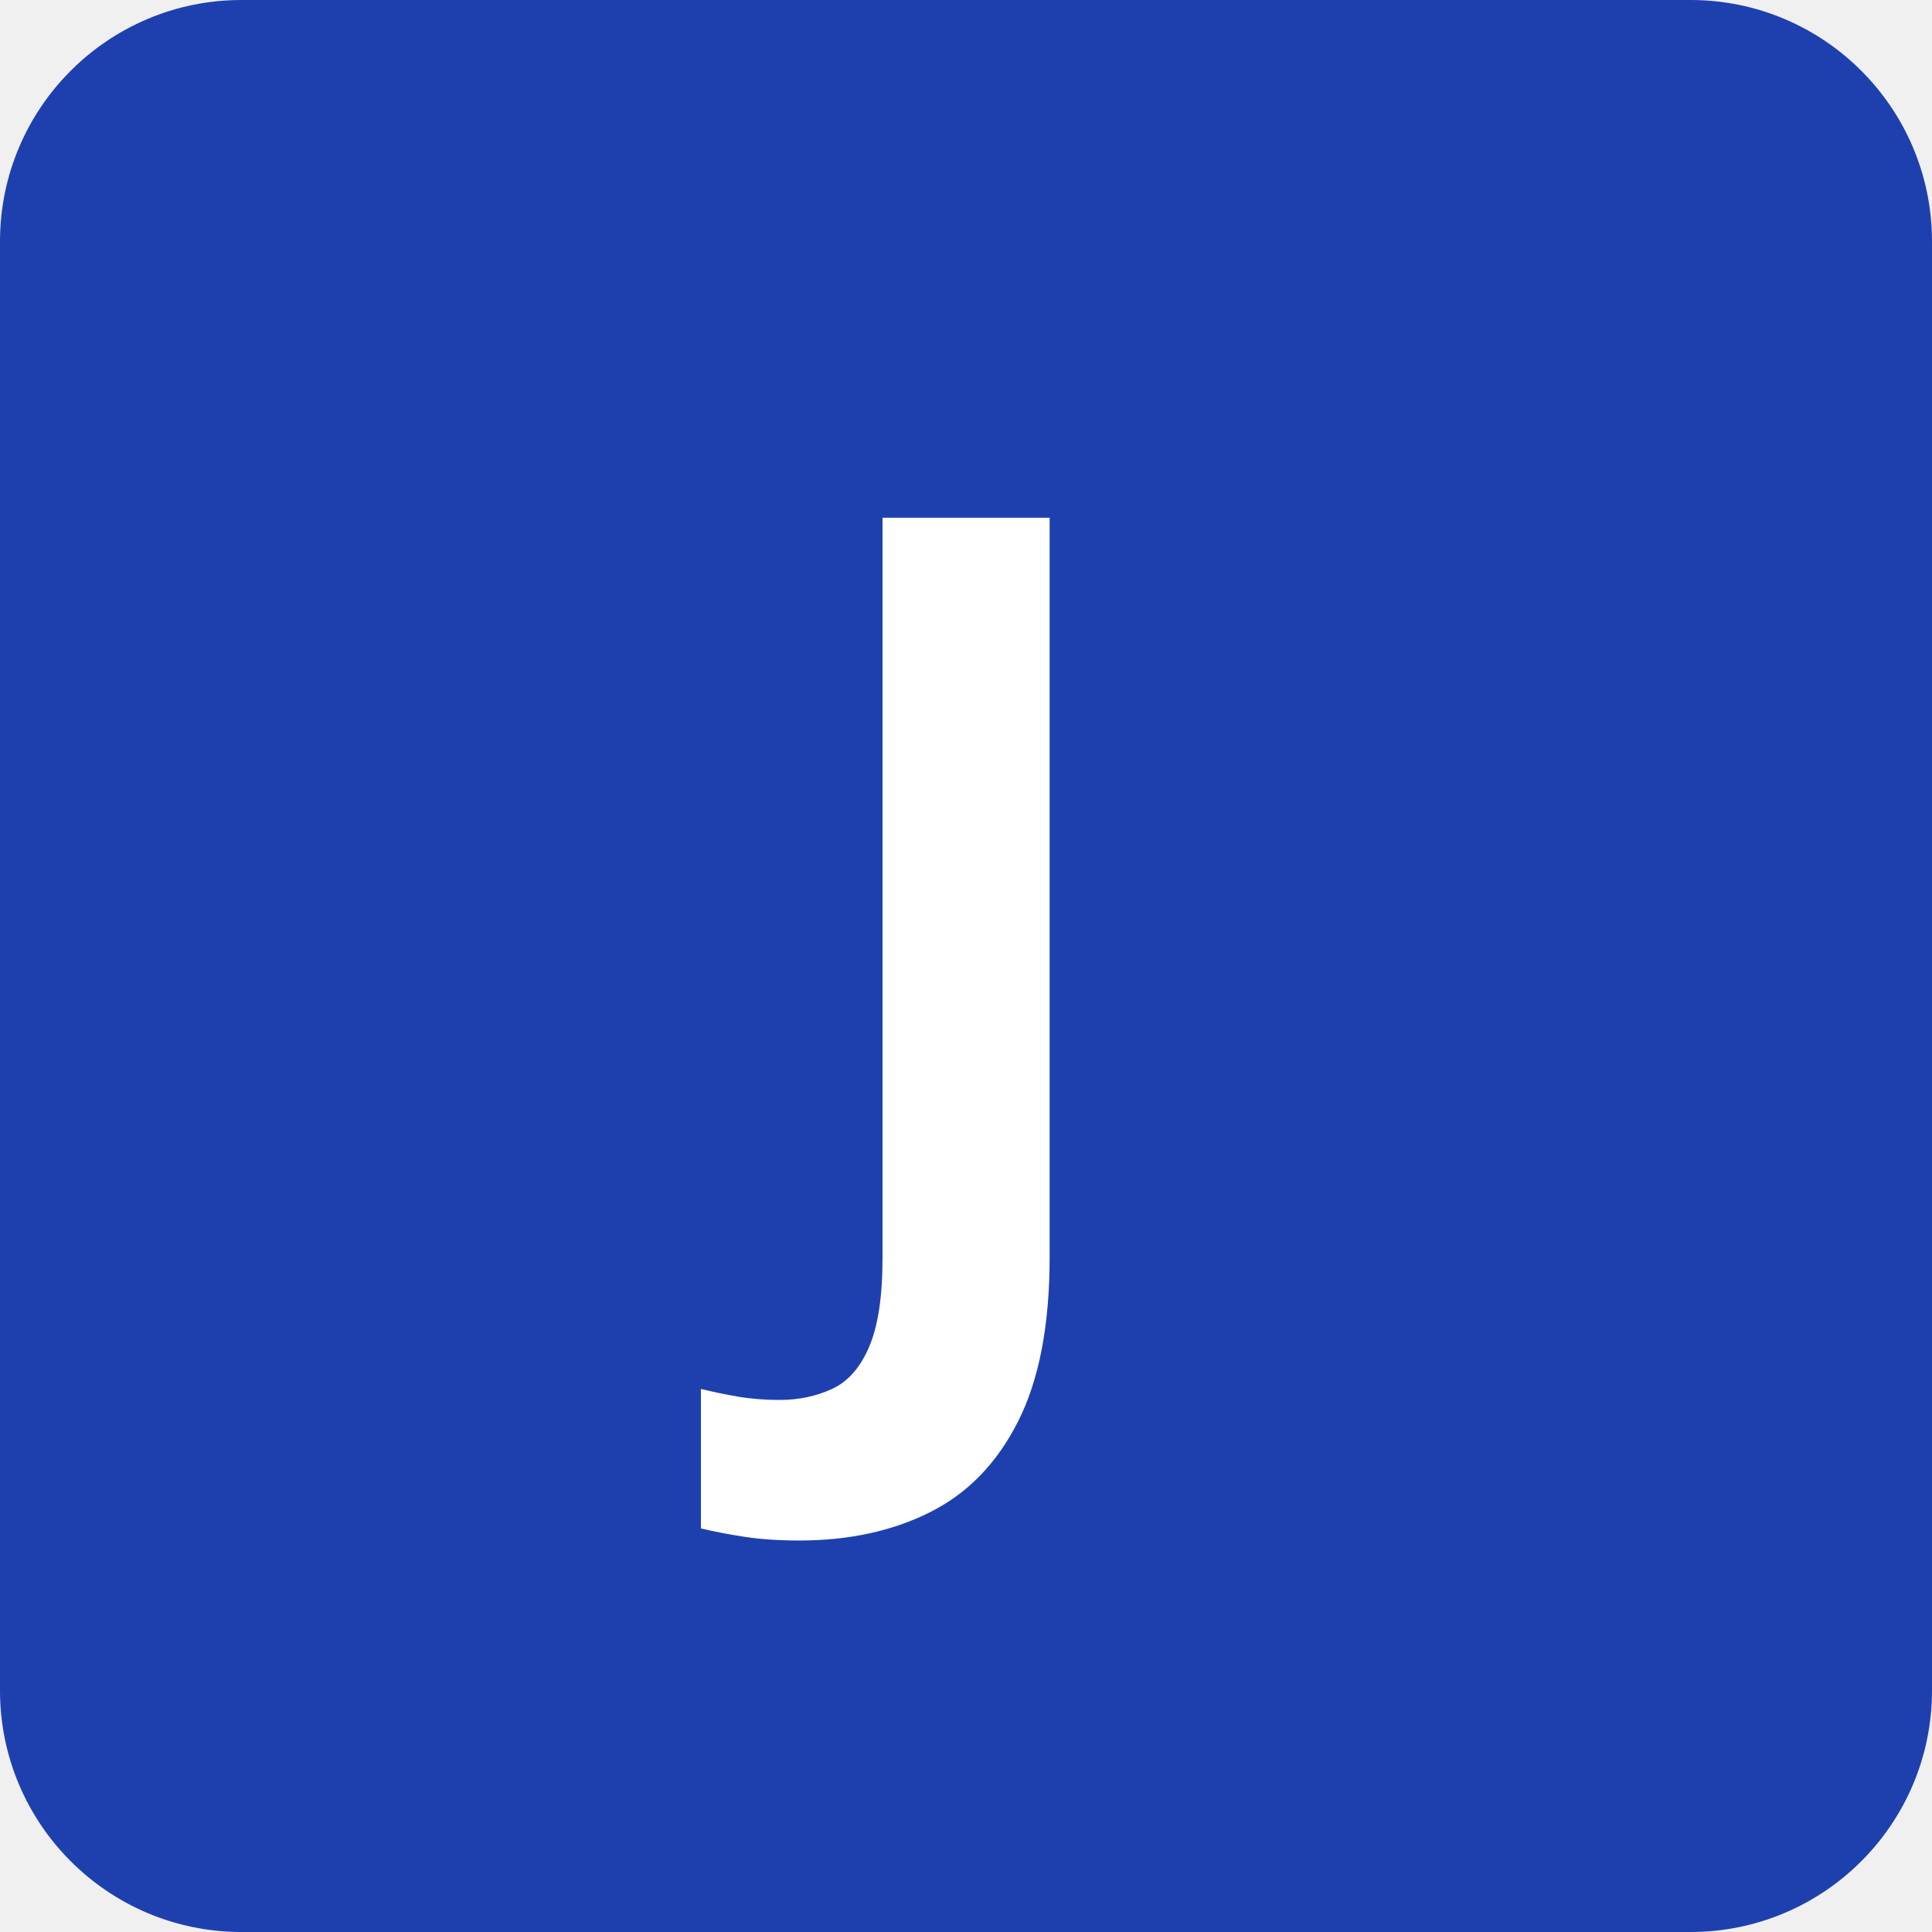
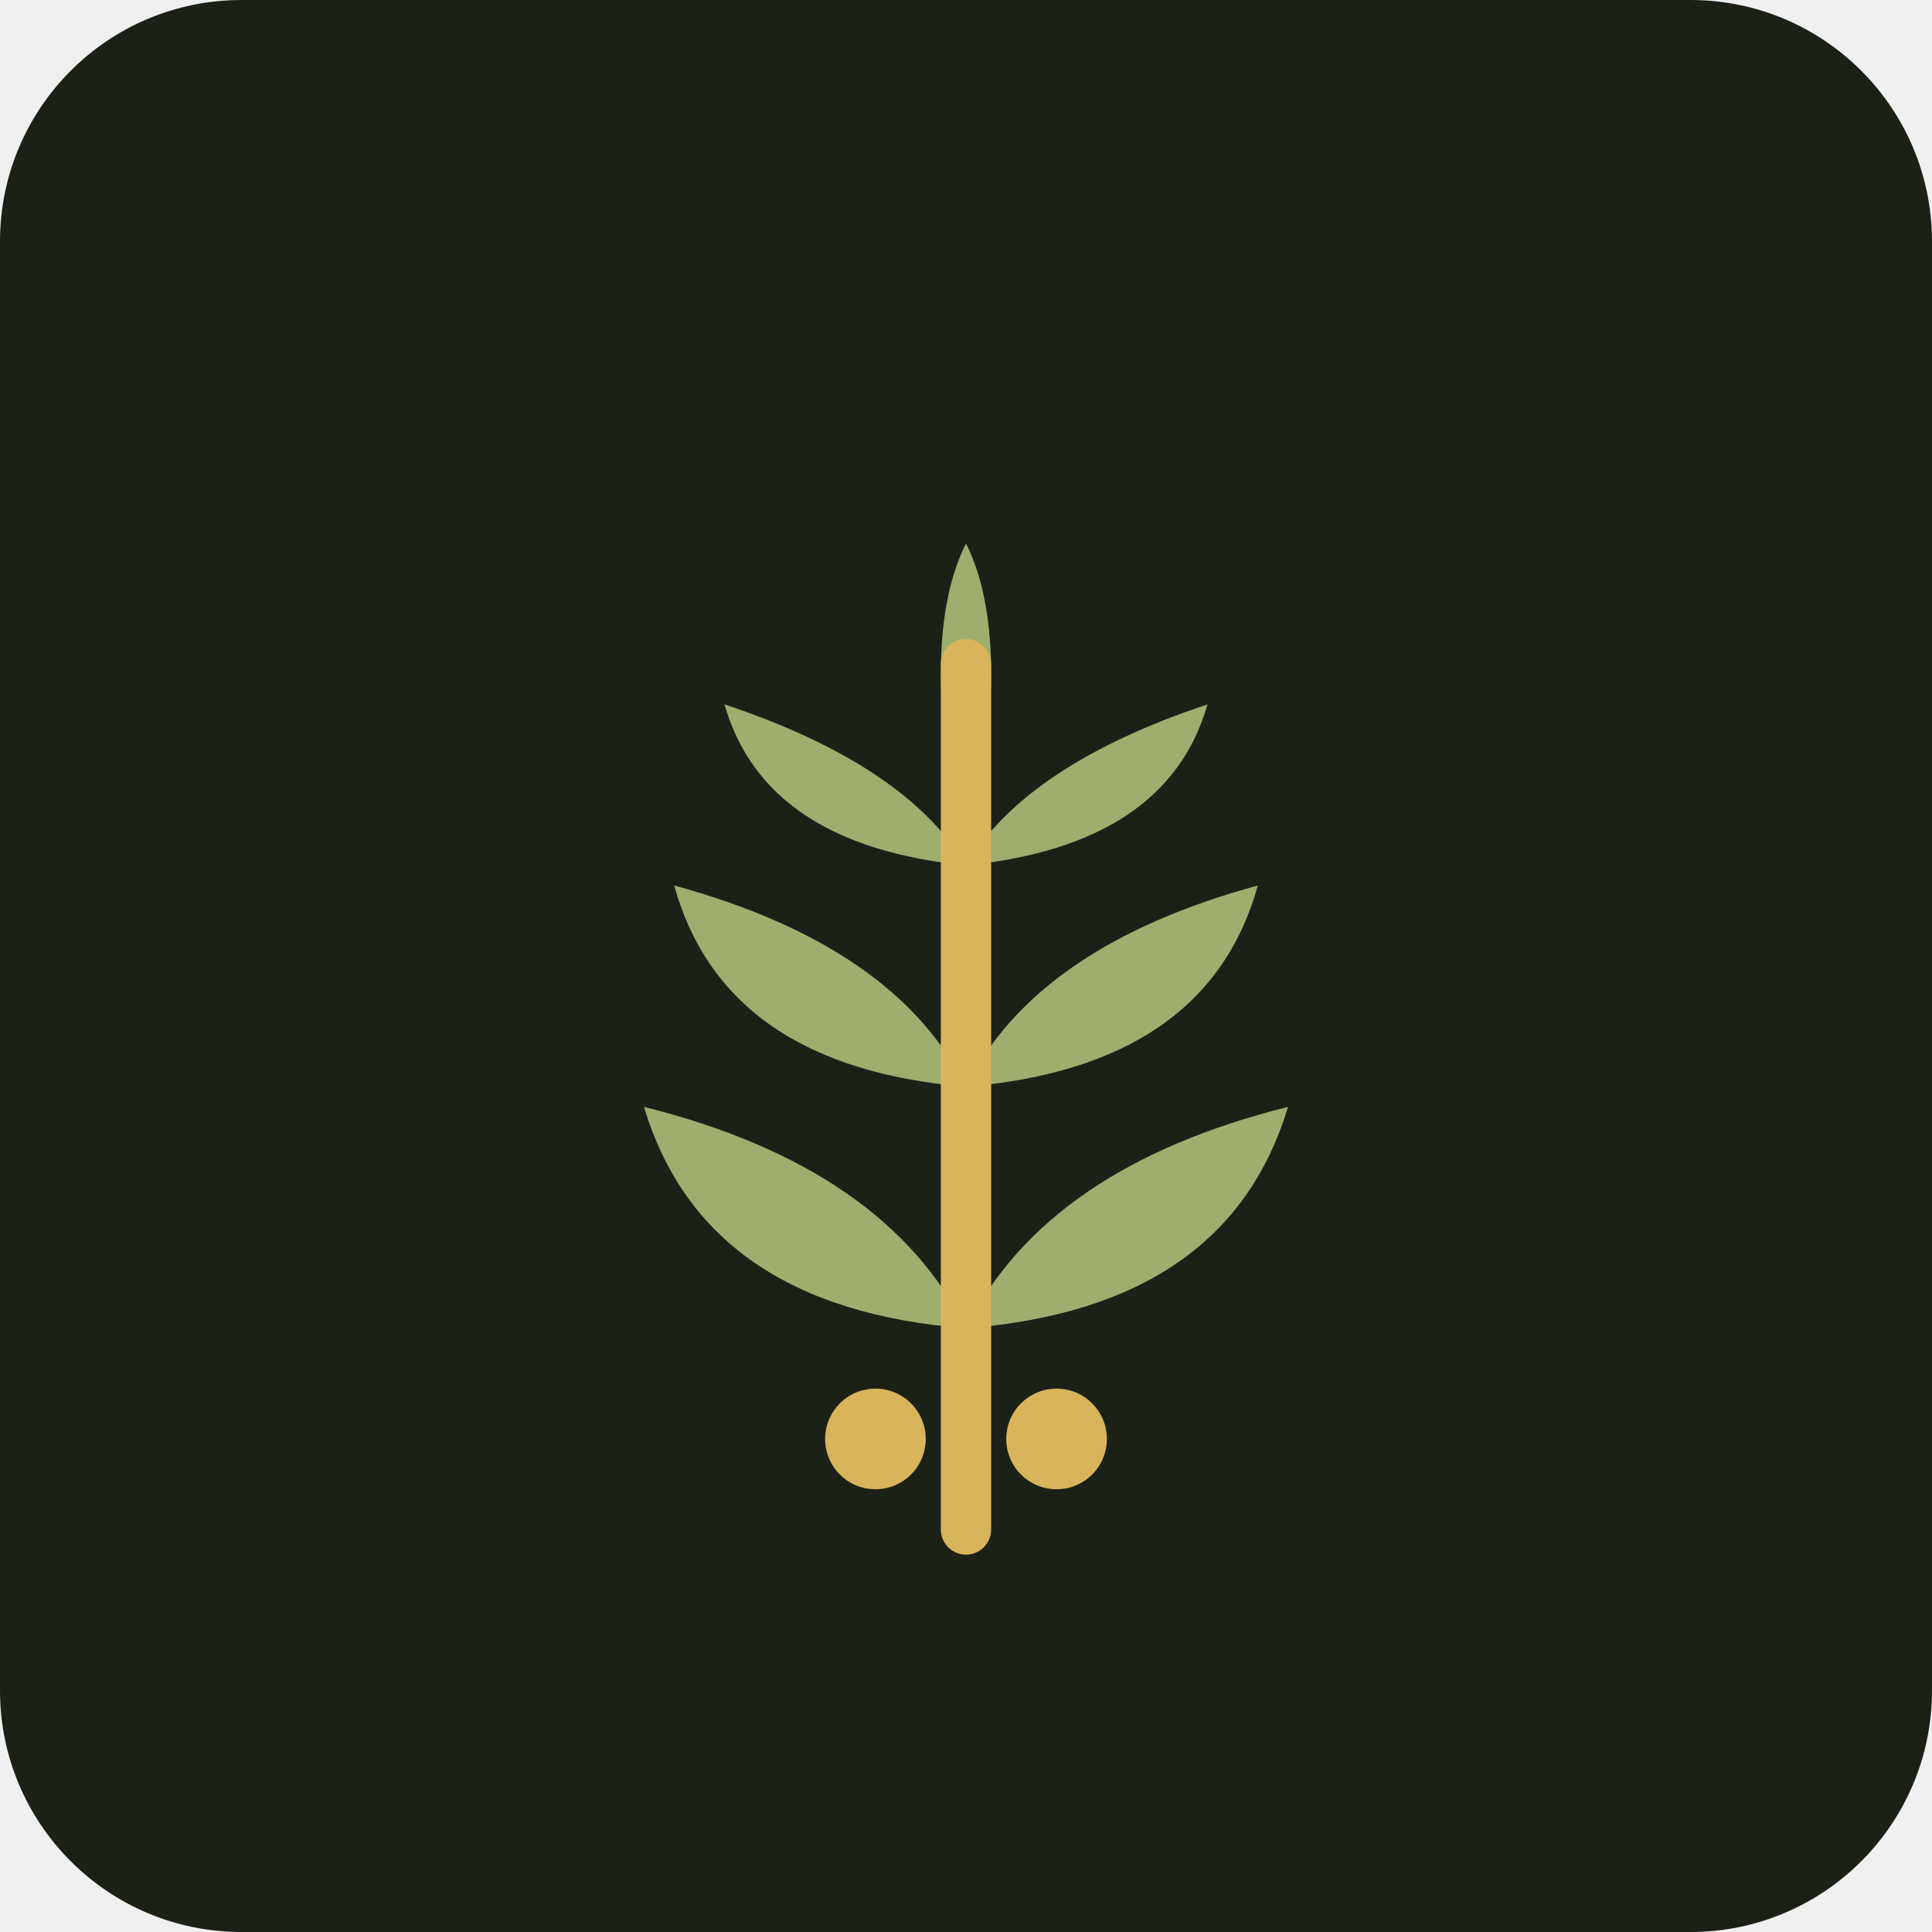
<svg xmlns="http://www.w3.org/2000/svg" viewBox="0 0 192 192" width="192" height="192">
-   <rect width="192" height="192" rx="24" fill="#1e40af" />
-   <text x="96" y="130" font-family="sans-serif" font-size="110" font-weight="bold" fill="#ffffff" text-anchor="middle">J</text>
+   <rect width="192" height="192" rx="24" fill="#1c2118" />
+   <g fill="#9dae6e" stroke="none">
+     <path d="M96 132 Q70 130 64 110 Q88 116 96 132 Z" />
+     <path d="M96 132 Q122 130 128 110 Q104 116 96 132 Z" />
+     <path d="M96 108 Q72 106 67 88 Q89 94 96 108 Z" />
+     <path d="M96 108 Q120 106 125 88 Q103 94 96 108 Z" />
+     <path d="M96 86 Q76 84 72 70 Q90 76 96 86 Z" />
+     <path d="M96 86 Q116 84 120 70 Q102 76 96 86 Z" />
+     <path d="M96 86 Q91 64 96 54 Q101 64 96 86 Z" />
+   </g>
+   <path d="M96 152 L96 66" fill="none" stroke="#d8b45a" stroke-width="5" stroke-linecap="round" />
+   <circle cx="87" cy="143" r="5" fill="#d8b45a" />
+   <circle cx="105" cy="143" r="5" fill="#d8b45a" />
</svg>
